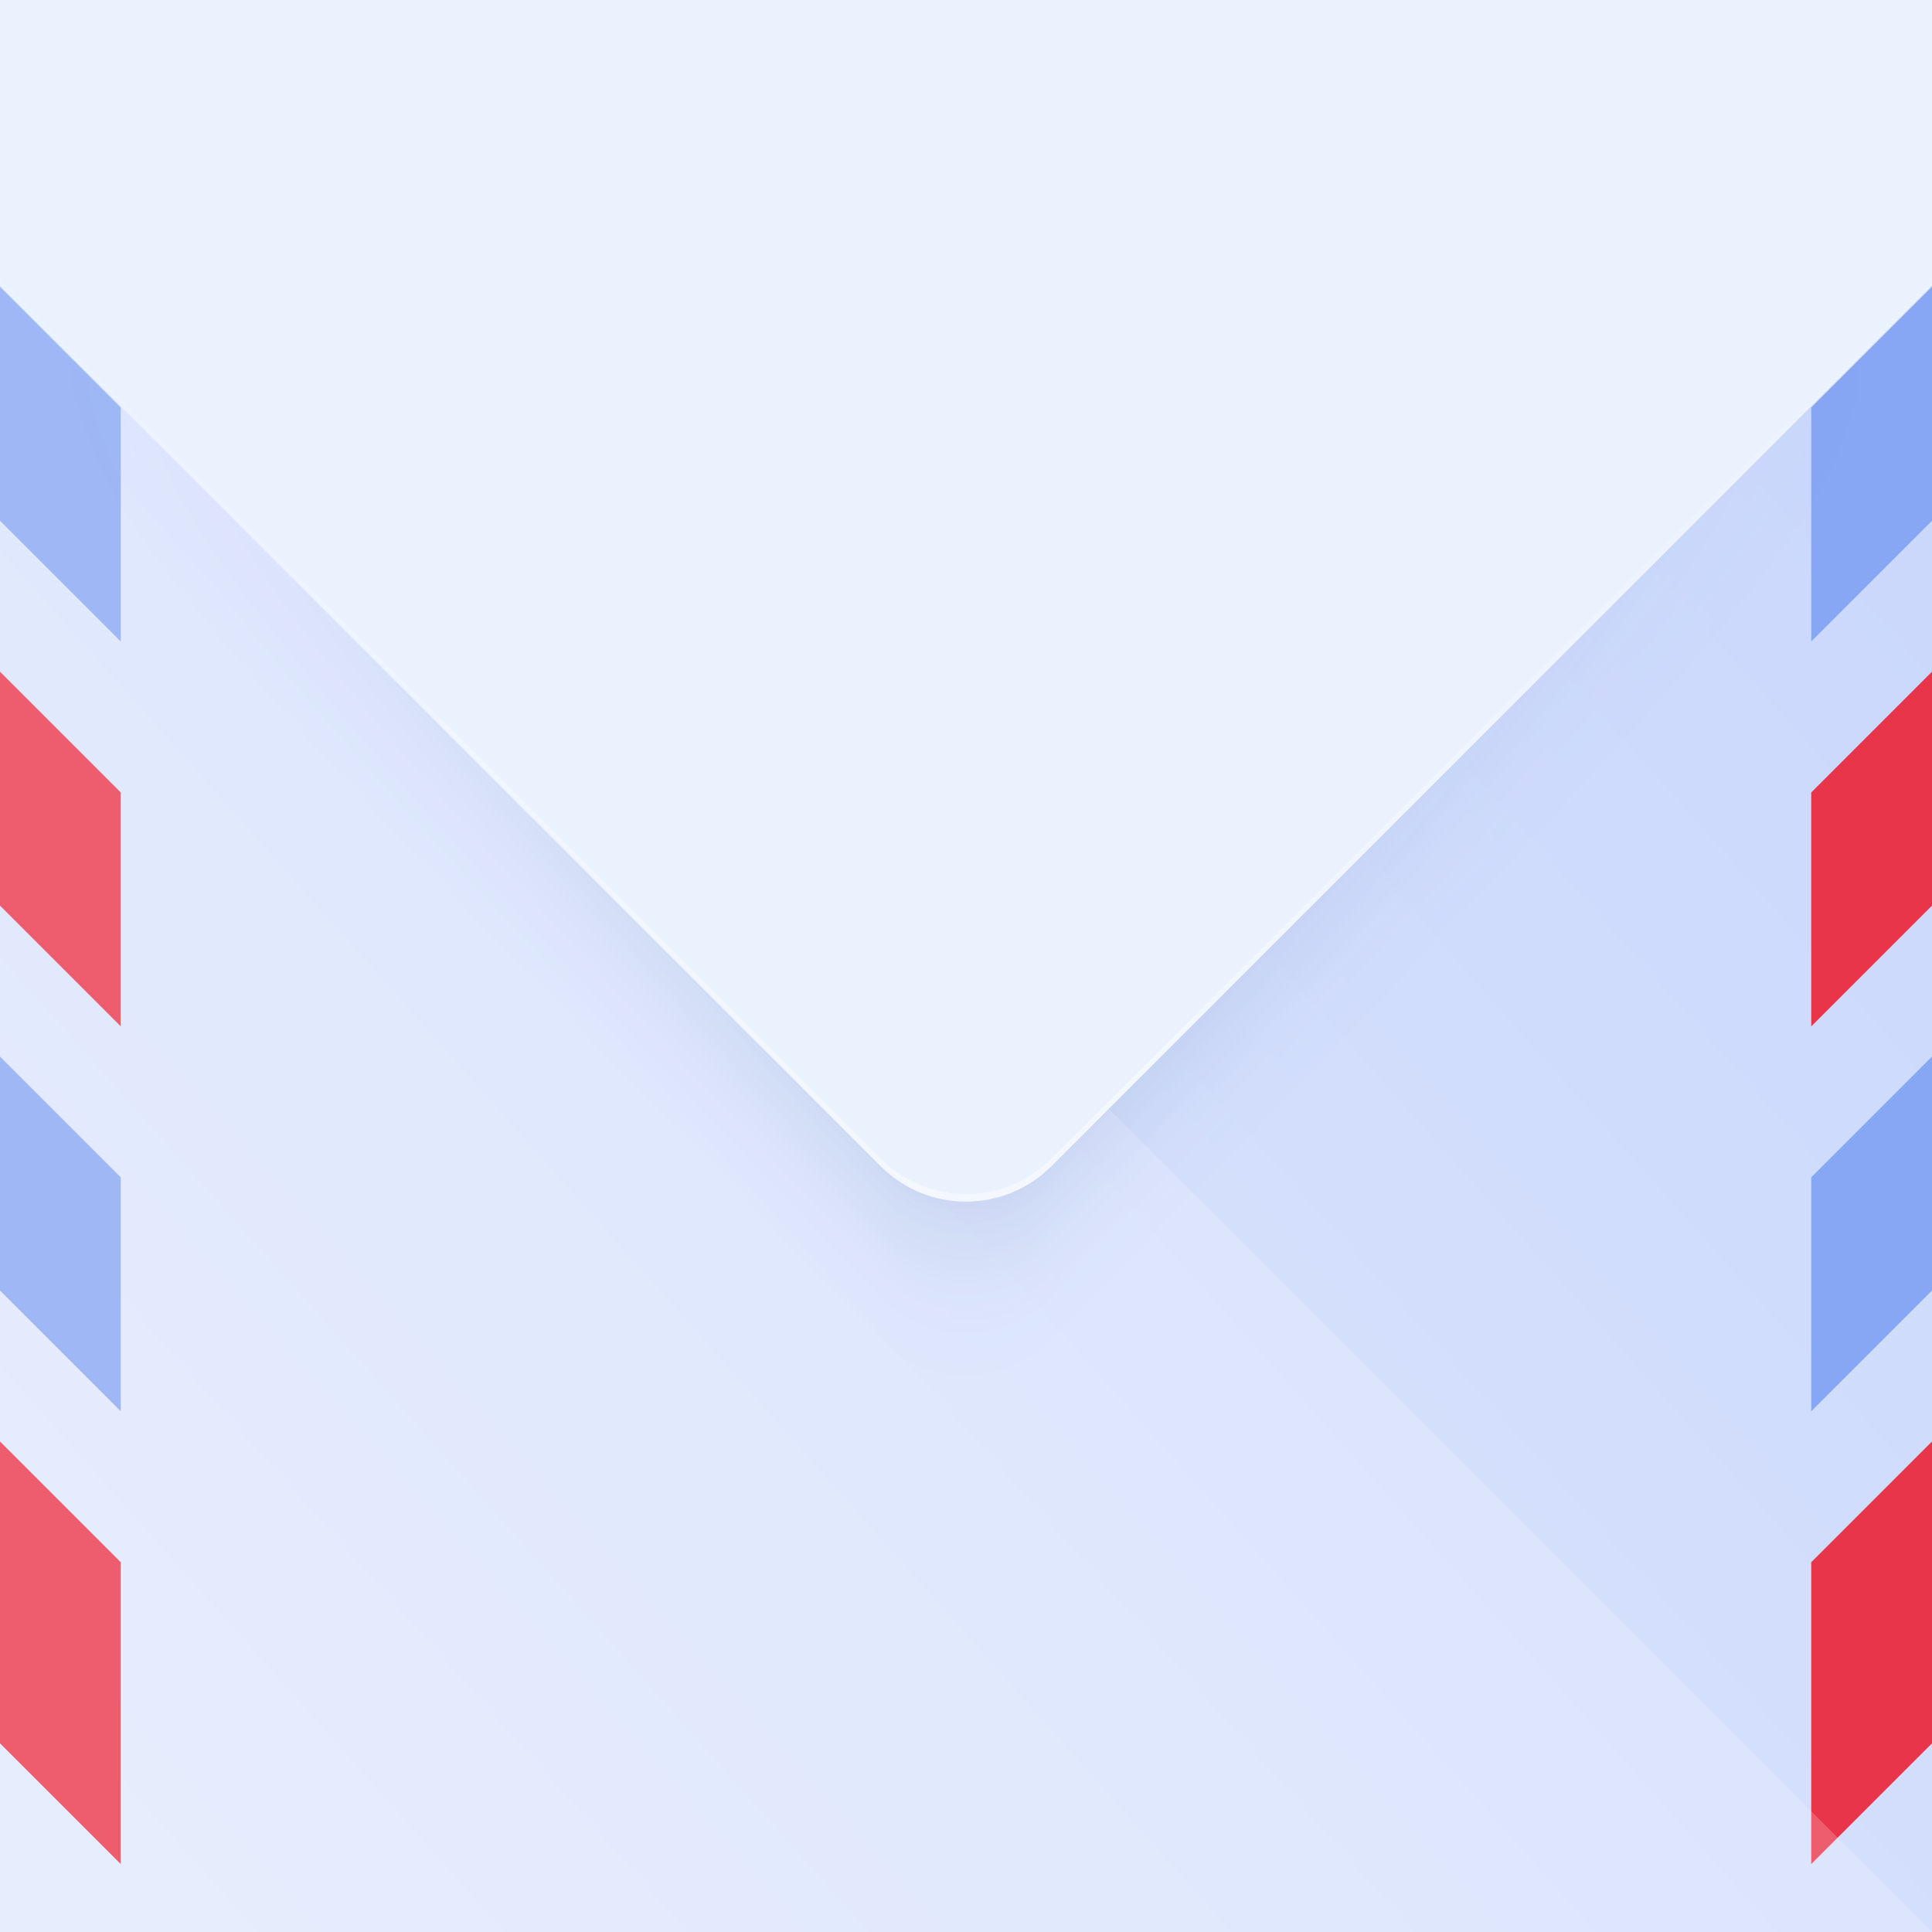
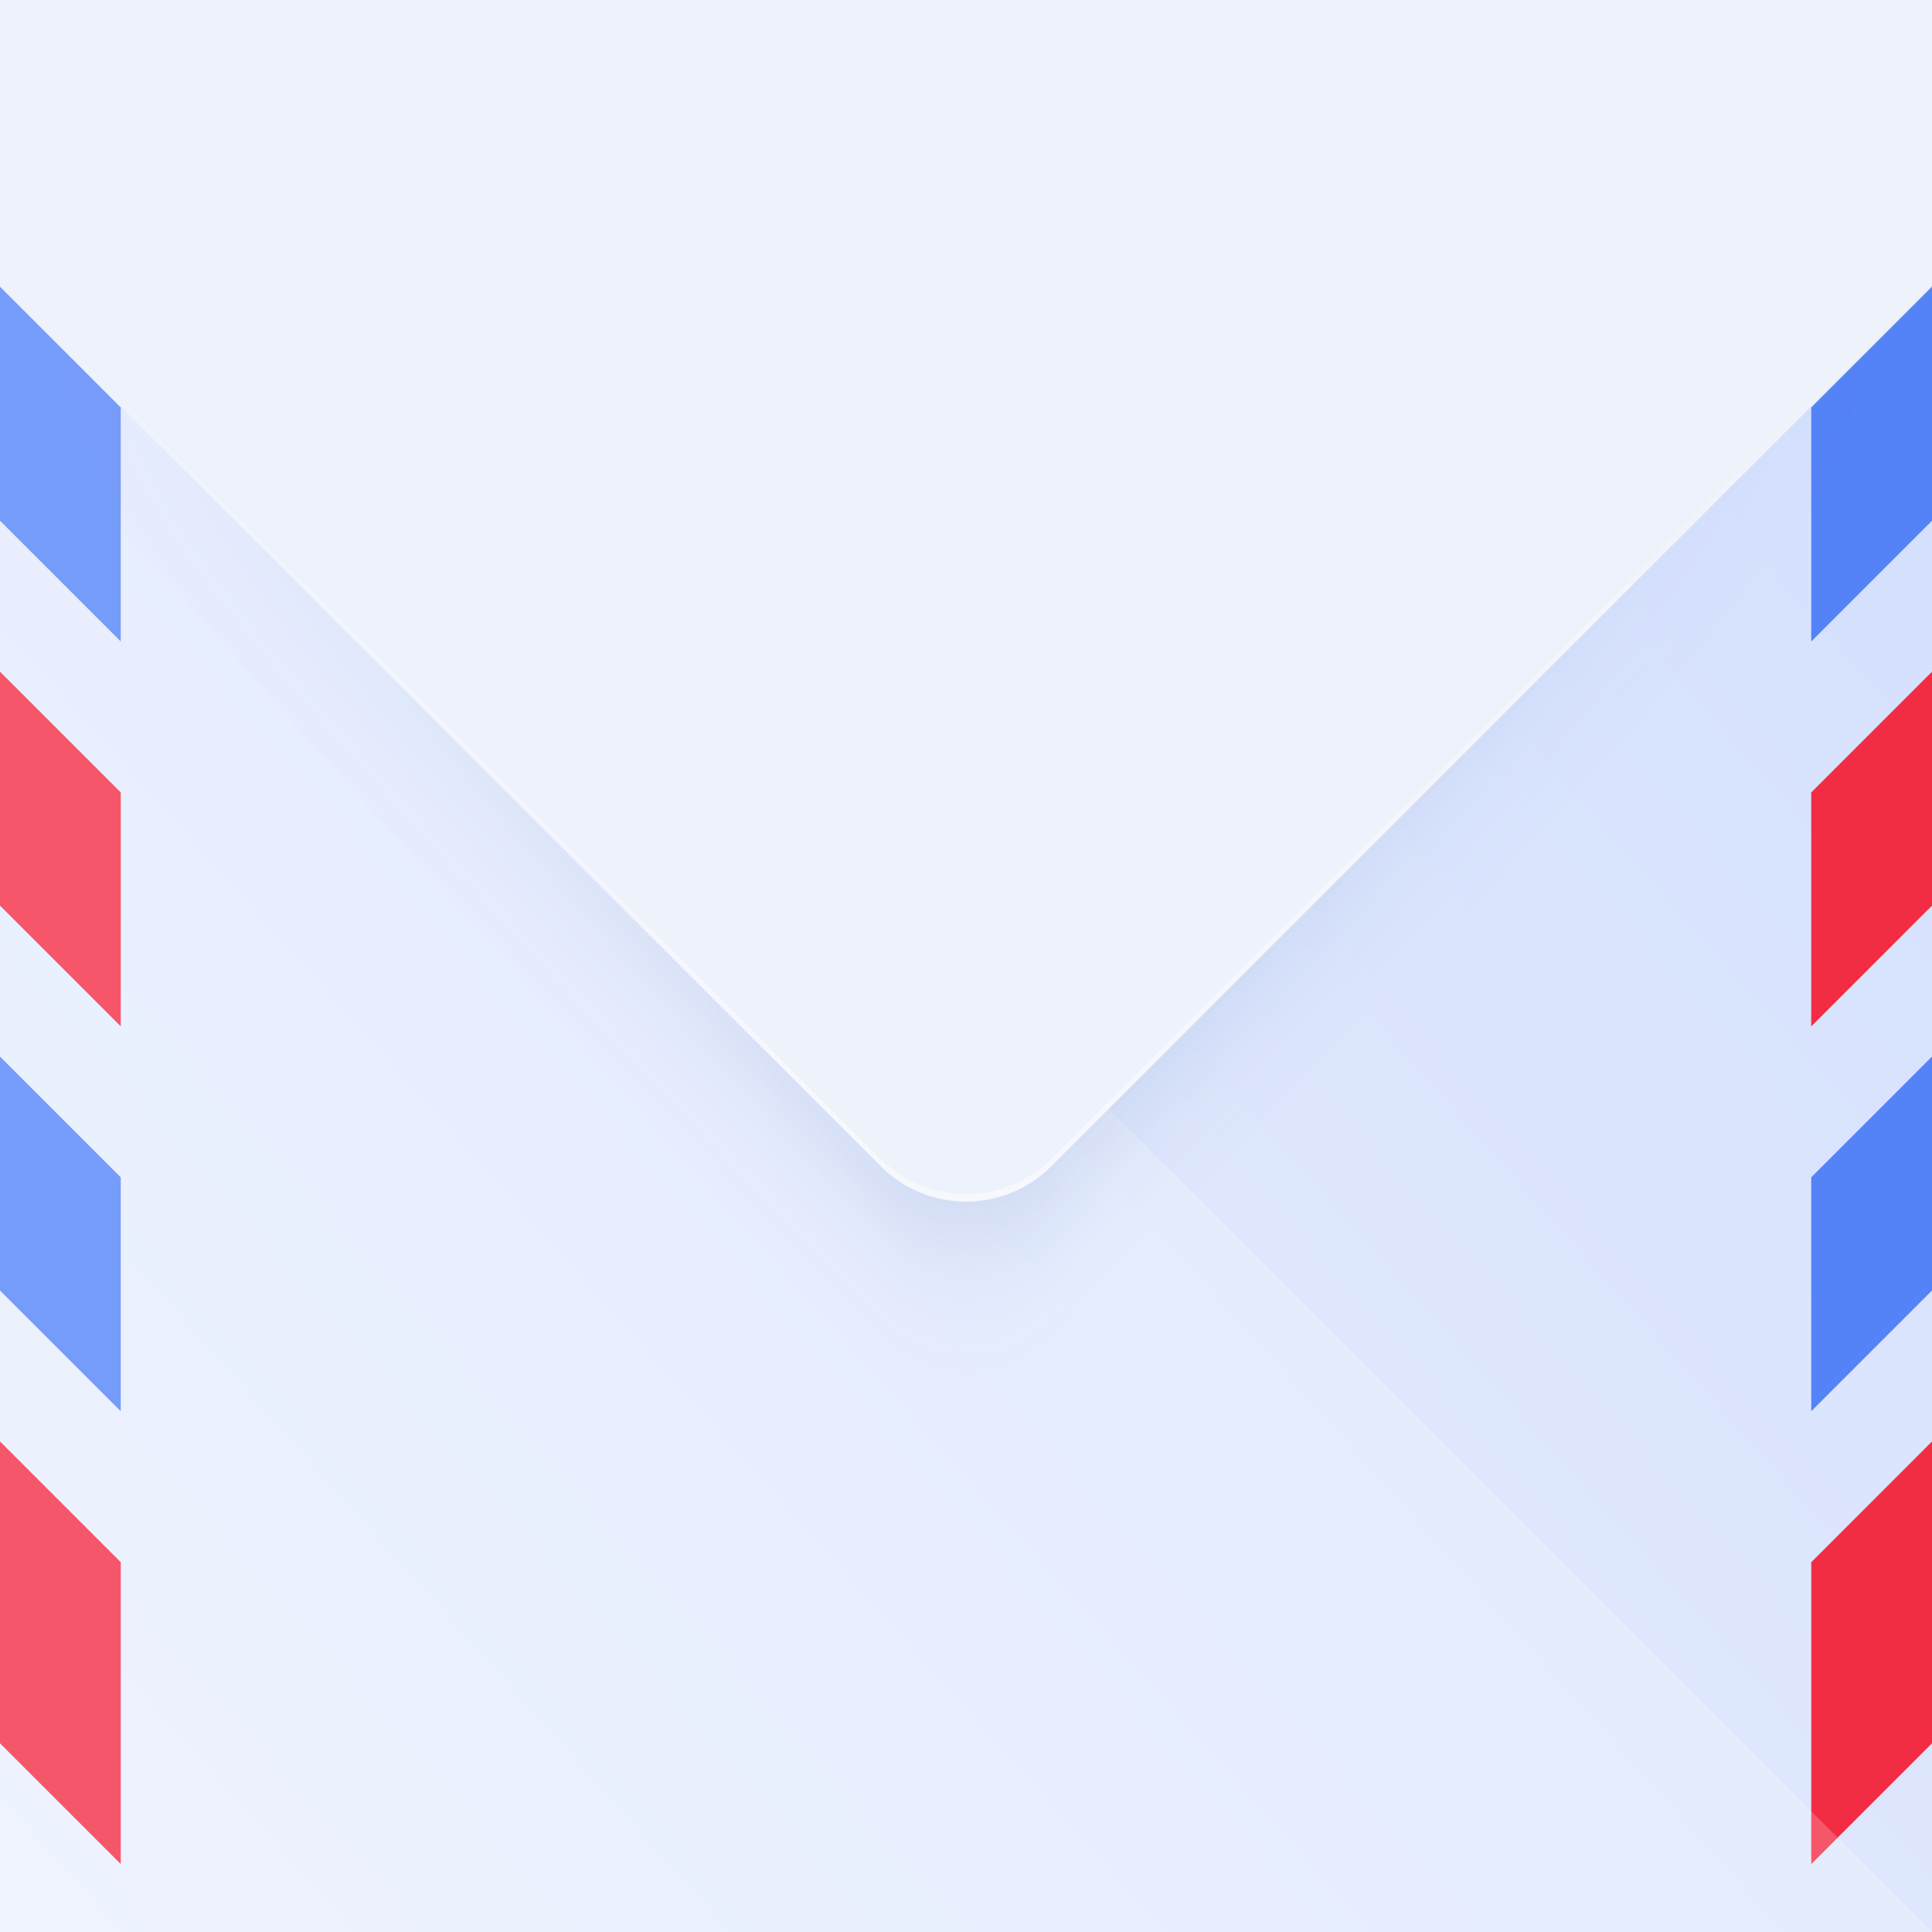
<svg xmlns="http://www.w3.org/2000/svg" xmlns:xlink="http://www.w3.org/1999/xlink" style="enable-background:new" version="1.1" id="svg3336" height="512" width="512" viewBox="0 0 512 512">
  <defs id="defs3338">
    <linearGradient id="linearGradient4465">
      <stop style="stop-color:#ffffff;stop-opacity:1;" offset="0" id="stop4467" />
      <stop style="stop-color:#ffffff;stop-opacity:0;" offset="1" id="stop4469" />
    </linearGradient>
    <linearGradient id="linearGradient4415">
      <stop id="stop4423" offset="0" style="stop-color:#3957a2;stop-opacity:1" />
      <stop style="stop-color:#3957a2;stop-opacity:0" offset="1" id="stop4419" />
    </linearGradient>
    <linearGradient id="linearGradient4305">
      <stop style="stop-color:#c4893b;stop-opacity:0" offset="0" id="stop4287" />
      <stop id="stop4293" offset="0.497" style="stop-color:#c4893b;stop-opacity:1" />
      <stop style="stop-color:#c4893b;stop-opacity:0" offset="1" id="stop4289" />
    </linearGradient>
    <linearGradient id="linearGradient4239">
-       <stop id="stop4241" offset="0" style="stop-color:#c8d6fc;stop-opacity:1" />
-       <stop id="stop4243" offset="1" style="stop-color:#e1e9fd;stop-opacity:1" />
+       <stop id="stop4241" offset="0" style="stop-color:#d3dffd;stop-opacity:1" />
+       <stop id="stop4243" offset="1" style="stop-color:#eaf0fe;stop-opacity:1" />
    </linearGradient>
    <filter id="filter4154" style="color-interpolation-filters:sRGB">
      <feComposite k4="0" k3="0" id="feComposite4156" result="composite1" k2="1" k1="0" operator="arithmetic" in2="SourceGraphic" />
      <feColorMatrix id="feColorMatrix4158" result="colormatrix1" type="saturate" values="0" in="composite1" />
      <feFlood id="feFlood4160" result="flood1" flood-color="rgb(89,132,51)" flood-opacity="1" />
      <feBlend id="feBlend4162" result="blend1" mode="multiply" in2="colormatrix1" in="flood1" />
      <feBlend id="feBlend4164" result="blend2" mode="screen" in2="blend1" />
      <feColorMatrix id="feColorMatrix4166" result="colormatrix2" type="saturate" values="1" in="blend2" />
      <feComposite id="feComposite4168" result="composite2" operator="in" in2="SourceGraphic" in="colormatrix2" />
    </filter>
    <filter height="1.048" y="-0.024" width="1.048" x="-0.024" id="filter4264" style="color-interpolation-filters:sRGB" />
    <linearGradient id="linearGradient7537">
      <stop id="stop7539" offset="0" style="stop-color:#44d459;stop-opacity:1" />
      <stop id="stop7541" offset="1" style="stop-color:#38b44a;stop-opacity:1" />
    </linearGradient>
    <clipPath id="clipPath4231-6" clipPathUnits="userSpaceOnUse">
      <rect y="18" x="0" height="238" width="256" id="rect4233-8" style="color:#000000;display:inline;overflow:visible;visibility:visible;opacity:0.464;fill:#ff00ff;fill-opacity:1;fill-rule:nonzero;stroke:none;stroke-width:1;marker:none;enable-background:accumulate" />
    </clipPath>
    <clipPath id="clipPath4447" clipPathUnits="userSpaceOnUse">
-       <path id="path4449" d="m 256,32 -65.607,65.607 -92.785,0 0,92.785 L 32,256 l 65.607,65.607 0,92.785 92.785,0 L 256,480 480,256 l -65.607,-65.607 0,-92.785 -92.785,0 L 256,32 Z" style="color:#000000;display:inline;overflow:visible;visibility:visible;opacity:1;fill:#fdde67;fill-opacity:1;fill-rule:nonzero;stroke:none;stroke-width:3;stroke-linecap:butt;stroke-linejoin:miter;stroke-miterlimit:4;stroke-dasharray:none;stroke-dashoffset:0;stroke-opacity:1;marker:none;enable-background:accumulate" />
+       <path id="path4449" d="M 256,32 190.393,97.607 H 97.607 V 190.393 L 32,256 97.607,321.607 v 92.785 H 190.393 L 256,480 480,256 414.393,190.393 V 97.607 h -92.785 z" style="color:#000000;display:inline;overflow:visible;visibility:visible;opacity:1;fill:#fdde67;fill-opacity:1;fill-rule:nonzero;stroke:none;stroke-width:3;stroke-linecap:butt;stroke-linejoin:miter;stroke-miterlimit:4;stroke-dasharray:none;stroke-dashoffset:0;stroke-opacity:1;marker:none;enable-background:accumulate" />
    </clipPath>
    <clipPath id="clipPath4432" clipPathUnits="userSpaceOnUse">
-       <path id="path4434" d="m 256,32 -65.607,65.607 -92.785,0 0,92.785 L 32,256 l 65.607,65.607 0,92.785 92.785,0 L 256,480 480,256 l -65.607,-65.607 0,-92.785 -92.785,0 L 256,32 Z" style="color:#000000;display:inline;overflow:visible;visibility:visible;opacity:1;fill:#fdde67;fill-opacity:1;fill-rule:nonzero;stroke:none;stroke-width:3;stroke-linecap:butt;stroke-linejoin:miter;stroke-miterlimit:4;stroke-dasharray:none;stroke-dashoffset:0;stroke-opacity:1;marker:none;enable-background:accumulate" />
+       <path id="path4434" d="M 256,32 190.393,97.607 H 97.607 V 190.393 L 32,256 97.607,321.607 v 92.785 H 190.393 L 256,480 480,256 414.393,190.393 V 97.607 h -92.785 z" style="color:#000000;display:inline;overflow:visible;visibility:visible;opacity:1;fill:#fdde67;fill-opacity:1;fill-rule:nonzero;stroke:none;stroke-width:3;stroke-linecap:butt;stroke-linejoin:miter;stroke-miterlimit:4;stroke-dasharray:none;stroke-dashoffset:0;stroke-opacity:1;marker:none;enable-background:accumulate" />
    </clipPath>
    <linearGradient gradientUnits="userSpaceOnUse" y2="13.932" x2="0.96" y1="468.503" x1="511.04" id="linearGradient4245" xlink:href="#linearGradient4239" gradientTransform="matrix(1,0,0,-1,0,512)" />
    <clipPath clipPathUnits="userSpaceOnUse" id="clipPath4382">
-       <path style="color:#000000;display:inline;overflow:visible;visibility:visible;opacity:1;fill:#fac82e;fill-opacity:1;fill-rule:nonzero;stroke:none;stroke-width:3;stroke-linecap:butt;stroke-linejoin:miter;stroke-miterlimit:4;stroke-dasharray:none;stroke-dashoffset:0;stroke-opacity:1;marker:none;enable-background:accumulate" d="m 545.381,104.41 -23.451,40.619 -46.9,0 0,46.9 -40.619,23.451 23.451,40.619 -23.451,40.619 70.354,40.617 40.617,70.354 L 586,384.139 626.619,407.59 667.236,337.236 737.59,296.619 714.139,256 737.59,215.381 667.236,174.764 626.619,104.41 586,127.861 545.381,104.41 Z" id="path4384" />
+       <path style="color:#000000;display:inline;overflow:visible;visibility:visible;opacity:1;fill:#fac82e;fill-opacity:1;fill-rule:nonzero;stroke:none;stroke-width:3;stroke-linecap:butt;stroke-linejoin:miter;stroke-miterlimit:4;stroke-dasharray:none;stroke-dashoffset:0;stroke-opacity:1;marker:none;enable-background:accumulate" d="M 545.381,104.41 521.93,145.029 H 475.029 v 46.9 L 434.41,215.381 457.861,256 l -23.451,40.619 70.354,40.617 40.617,70.354 L 586,384.139 626.619,407.59 667.236,337.236 737.59,296.619 714.139,256 737.59,215.381 667.236,174.764 626.619,104.41 586,127.861 Z" id="path4384" />
    </clipPath>
    <clipPath clipPathUnits="userSpaceOnUse" id="clipPath4437">
-       <path style="color:#000000;display:inline;overflow:visible;visibility:visible;opacity:1;fill:#fac82e;fill-opacity:1;fill-rule:nonzero;stroke:none;stroke-width:3;stroke-linecap:butt;stroke-linejoin:miter;stroke-miterlimit:4;stroke-dasharray:none;stroke-dashoffset:0;stroke-opacity:1;marker:none;enable-background:accumulate" d="m 215.381,104.41 -23.451,40.619 -46.9,0 0,46.9 -40.619,23.451 23.451,40.619 -23.451,40.619 70.354,40.617 40.617,70.354 L 256,384.139 296.619,407.59 337.236,337.236 407.59,296.619 384.139,256 407.59,215.381 337.236,174.764 296.619,104.41 256,127.861 215.381,104.41 Z" id="path4439" />
+       <path style="color:#000000;display:inline;overflow:visible;visibility:visible;opacity:1;fill:#fac82e;fill-opacity:1;fill-rule:nonzero;stroke:none;stroke-width:3;stroke-linecap:butt;stroke-linejoin:miter;stroke-miterlimit:4;stroke-dasharray:none;stroke-dashoffset:0;stroke-opacity:1;marker:none;enable-background:accumulate" d="M 215.381,104.41 191.93,145.029 H 145.029 v 46.9 L 104.41,215.381 127.861,256 l -23.451,40.619 70.354,40.617 40.617,70.354 L 256,384.139 296.619,407.59 337.236,337.236 407.59,296.619 384.139,256 407.59,215.381 337.236,174.764 296.619,104.41 256,127.861 Z" id="path4439" />
    </clipPath>
    <clipPath clipPathUnits="userSpaceOnUse" id="clipPath4347">
-       <path id="path4349" d="M 166.055,18 C 20.757,18 0,38.737 0,183.898 L 0,328.102 C 0,473.263 20.757,494 166.055,494 l 179.891,0 C 491.243,494 512,473.263 512,328.102 l 0,-144.203 C 512,38.737 491.243,18 345.945,18 l -179.891,0 z" style="color:#000000;display:inline;overflow:visible;visibility:visible;fill:#b32255;fill-opacity:1;fill-rule:nonzero;stroke:none;stroke-width:1;marker:none;enable-background:accumulate" />
+       <path id="path4349" d="M 166.055,18 C 20.757,18 0,38.737 0,183.898 V 328.102 C 0,473.263 20.757,494 166.055,494 H 345.945 C 491.243,494 512,473.263 512,328.102 V 183.898 C 512,38.737 491.243,18 345.945,18 Z" style="color:#000000;display:inline;overflow:visible;visibility:visible;fill:#b32255;fill-opacity:1;fill-rule:nonzero;stroke:none;stroke-width:1;marker:none;enable-background:accumulate" />
    </clipPath>
    <linearGradient xlink:href="#linearGradient4305" id="linearGradient4372" x1="112.203" y1="106.838" x2="399.797" y2="409.162" gradientUnits="userSpaceOnUse" gradientTransform="translate(0,30)" />
    <filter style="color-interpolation-filters:sRGB" id="filter4432" x="-0.098" width="1.197" y="-0.094" height="1.187">
      <feGaussianBlur stdDeviation="11.798" id="feGaussianBlur4434" />
    </filter>
    <filter style="color-interpolation-filters:sRGB" id="filter4442" x="-0.012" width="1.025" y="-0.012" height="1.023">
      <feGaussianBlur stdDeviation="1.475" id="feGaussianBlur4444" />
    </filter>
    <linearGradient xlink:href="#linearGradient4415" id="linearGradient4421" x1="413.902" y1="40.206" x2="243.87" y2="-129.827" gradientUnits="userSpaceOnUse" />
    <filter style="color-interpolation-filters:sRGB" id="filter4433" x="-0.036" width="1.072" y="-0.036" height="1.072">
      <feGaussianBlur stdDeviation="14.954" id="feGaussianBlur4435" />
    </filter>
    <linearGradient xlink:href="#linearGradient4465" id="linearGradient4471" x1="351.278" y1="352.714" x2="351.278" y2="82.412" gradientUnits="userSpaceOnUse" />
-     <clipPath clipPathUnits="userSpaceOnUse" id="clipPath4278">
-       <path id="path4280" d="M 0,0 0,183.898 0,328.102 0,512 512,512 512,328.102 512,183.898 512,0 0,0 Z" style="color:#000000;display:inline;overflow:visible;visibility:visible;fill:#b32255;fill-opacity:1;fill-rule:nonzero;stroke:none;stroke-width:1;marker:none;enable-background:accumulate" />
-     </clipPath>
-     <clipPath clipPathUnits="userSpaceOnUse" id="clipPath4300">
-       <path id="path4302" d="M 0,0 0,183.898 0,328.102 0,512 512,512 512,328.102 512,183.898 512,0 0,0 Z" style="color:#000000;display:inline;overflow:visible;visibility:visible;fill:#e93549;fill-opacity:1;fill-rule:nonzero;stroke:none;stroke-width:1;marker:none;enable-background:accumulate" />
+     <clipPath clipPathUnits="userSpaceOnUse" id="clipPath4354">
+       <path id="path4357" d="M 0,0 V 183.898 328.102 512 H 512 V 328.102 183.898 0 Z" style="color:#000000;display:inline;overflow:visible;visibility:visible;fill:#5e2c73;fill-opacity:1;fill-rule:nonzero;stroke:none;stroke-width:1;marker:none;enable-background:accumulate" />
    </clipPath>
  </defs>
  <g id="layer3">
    <path style="color:#000000;display:inline;overflow:visible;visibility:visible;fill:url(#linearGradient4245);fill-opacity:1;fill-rule:nonzero;stroke:none;stroke-width:1;marker:none;enable-background:accumulate" d="M 0 0 L 0 183.898 L 0 328.102 L 0 512 L 512 512 L 512 328.102 L 512 183.898 L 512 0 L 0 0 z " id="rect4158" />
-     <g id="g4287" clip-path="url(#clipPath4300)">
-       <g id="g4294">
-         <path style="color:#000000;display:inline;overflow:visible;visibility:visible;opacity:1;fill:#e93549;fill-opacity:1;fill-rule:nonzero;stroke:none;stroke-width:64;stroke-linecap:butt;stroke-linejoin:miter;stroke-miterlimit:4;stroke-dasharray:none;stroke-dashoffset:0;stroke-opacity:1;marker:none;enable-background:accumulate" d="M 512,36 480,68 l 0,-80 32,-32 z" id="path4255" />
-         <path id="path4257" d="m 512,138 -32,32 0,-62 32,-32 z" style="color:#000000;display:inline;overflow:visible;visibility:visible;opacity:1;fill:#87a6f3;fill-opacity:1;fill-rule:nonzero;stroke:none;stroke-width:64;stroke-linecap:butt;stroke-linejoin:miter;stroke-miterlimit:4;stroke-dasharray:none;stroke-dashoffset:0;stroke-opacity:1;marker:none;enable-background:accumulate" />
-         <path id="path4259" d="m 512,240 -32,32 0,-62 32,-32 z" style="color:#000000;display:inline;overflow:visible;visibility:visible;opacity:1;fill:#e93549;fill-opacity:1;fill-rule:nonzero;stroke:none;stroke-width:64;stroke-linecap:butt;stroke-linejoin:miter;stroke-miterlimit:4;stroke-dasharray:none;stroke-dashoffset:0;stroke-opacity:1;marker:none;enable-background:accumulate" />
-         <path style="color:#000000;display:inline;overflow:visible;visibility:visible;opacity:1;fill:#87a6f3;fill-opacity:1;fill-rule:nonzero;stroke:none;stroke-width:64;stroke-linecap:butt;stroke-linejoin:miter;stroke-miterlimit:4;stroke-dasharray:none;stroke-dashoffset:0;stroke-opacity:1;marker:none;enable-background:accumulate" d="m 512,342 -32,32 0,-62 32,-32 z" id="path4261" />
-         <path style="color:#000000;display:inline;overflow:visible;visibility:visible;opacity:1;fill:#e93549;fill-opacity:1;fill-rule:nonzero;stroke:none;stroke-width:64;stroke-linecap:butt;stroke-linejoin:miter;stroke-miterlimit:4;stroke-dasharray:none;stroke-dashoffset:0;stroke-opacity:1;marker:none;enable-background:accumulate" d="m 512,462 -32,32 0,-80 32,-32 z" id="path4263" />
-         <path id="path4325" d="M 0,36 32,68 32,-12 0,-44 Z" style="color:#000000;display:inline;overflow:visible;visibility:visible;opacity:1;fill:#e93549;fill-opacity:1;fill-rule:nonzero;stroke:none;stroke-width:64;stroke-linecap:butt;stroke-linejoin:miter;stroke-miterlimit:4;stroke-dasharray:none;stroke-dashoffset:0;stroke-opacity:1;marker:none;enable-background:accumulate" />
-         <path style="color:#000000;display:inline;overflow:visible;visibility:visible;opacity:1;fill:#87a6f3;fill-opacity:1;fill-rule:nonzero;stroke:none;stroke-width:64;stroke-linecap:butt;stroke-linejoin:miter;stroke-miterlimit:4;stroke-dasharray:none;stroke-dashoffset:0;stroke-opacity:1;marker:none;enable-background:accumulate" d="M 0,138 32,170 32,108 0,76 Z" id="path4327" />
-         <path style="color:#000000;display:inline;overflow:visible;visibility:visible;opacity:1;fill:#e93549;fill-opacity:1;fill-rule:nonzero;stroke:none;stroke-width:64;stroke-linecap:butt;stroke-linejoin:miter;stroke-miterlimit:4;stroke-dasharray:none;stroke-dashoffset:0;stroke-opacity:1;marker:none;enable-background:accumulate" d="M 0,240 32,272 32,210 0,178 Z" id="path4329" />
-         <path id="path4331" d="M 0,342 32,374 32,312 0,280 Z" style="color:#000000;display:inline;overflow:visible;visibility:visible;opacity:1;fill:#87a6f3;fill-opacity:1;fill-rule:nonzero;stroke:none;stroke-width:64;stroke-linecap:butt;stroke-linejoin:miter;stroke-miterlimit:4;stroke-dasharray:none;stroke-dashoffset:0;stroke-opacity:1;marker:none;enable-background:accumulate" />
-         <path id="path4333" d="M 0,462 32,494 32,414 0,382 Z" style="color:#000000;display:inline;overflow:visible;visibility:visible;opacity:1;fill:#e93549;fill-opacity:1;fill-rule:nonzero;stroke:none;stroke-width:64;stroke-linecap:butt;stroke-linejoin:miter;stroke-miterlimit:4;stroke-dasharray:none;stroke-dashoffset:0;stroke-opacity:1;marker:none;enable-background:accumulate" />
-       </g>
-     </g>
-     <path style="color:#000000;display:inline;overflow:visible;visibility:visible;opacity:0.2;fill:#ffffff;fill-opacity:1;fill-rule:nonzero;stroke:none;stroke-width:2;stroke-linecap:butt;stroke-linejoin:miter;stroke-miterlimit:4;stroke-dasharray:none;stroke-dashoffset:0;stroke-opacity:1;marker:none;enable-background:accumulate" d="M 0 0 L 0 183.898 L 0 328.102 L 0 512 L 512 512 L 0 0 z " id="path4246" />
-     <g id="g4272" clip-path="url(#clipPath4278)">
+     <path style="color:#000000;display:inline;overflow:visible;visibility:visible;opacity:1;fill:#f22c43;fill-opacity:1;fill-rule:nonzero;stroke:none;stroke-width:64;stroke-linecap:butt;stroke-linejoin:miter;stroke-miterlimit:4;stroke-dasharray:none;stroke-dashoffset:0;stroke-opacity:1;marker:none;enable-background:accumulate" d="M 0 0 L 0 36 L 32 68 L 32 0 L 0 0 z M 480 0 L 480 68 L 512 36 L 512 0 L 480 0 z M 0 178 L 0 183.898 L 0 240 L 32 272 L 32 210 L 0 178 z M 512 178 L 480 210 L 480 272 L 512 240 L 512 183.898 L 512 178 z M 0 382 L 0 462 L 32 494 L 32 414 L 0 382 z M 512 382 L 480 414 L 480 494 L 512 462 L 512 382 z " id="path4255" />
+     <path style="color:#000000;display:inline;overflow:visible;visibility:visible;opacity:1;fill:#5483f7;fill-opacity:1;fill-rule:nonzero;stroke:none;stroke-width:64;stroke-linecap:butt;stroke-linejoin:miter;stroke-miterlimit:4;stroke-dasharray:none;stroke-dashoffset:0;stroke-opacity:1;marker:none;enable-background:accumulate" d="m 0,76 v 62 l 32,32 v -62 z m 512,0 -32,32 v 62 l 32,-32 z M 0,280 v 62 l 32,32 v -62 z m 512,0 -32,32 v 62 l 32,-32 z" id="path4257" />
+     <path style="color:#000000;display:inline;overflow:visible;visibility:visible;opacity:0.2;fill:#ffffff;fill-opacity:1;fill-rule:nonzero;stroke:none;stroke-width:2;stroke-linecap:butt;stroke-linejoin:miter;stroke-miterlimit:4;stroke-dasharray:none;stroke-dashoffset:0;stroke-opacity:1;marker:none;enable-background:accumulate" d="M 0 0 L 0 183.898 L 0 328.102 L 0 512 L 512 512 L 473.572 473.572 L 38.428 38.428 L 0 0 z " id="path4246" />
+     <g id="g4352" clip-path="url(#clipPath4354)">
      <g id="g4437">
        <rect transform="rotate(45)" ry="32" y="-668.704" x="-306.665" height="723.621" width="723.621" id="rect4413" style="color:#000000;display:inline;overflow:visible;visibility:visible;opacity:0.2;fill:url(#linearGradient4421);fill-opacity:1;fill-rule:nonzero;stroke:none;stroke-width:8;stroke-linecap:butt;stroke-linejoin:miter;stroke-miterlimit:4;stroke-dasharray:none;stroke-dashoffset:0;stroke-opacity:1;marker:none;filter:url(#filter4433);enable-background:accumulate" />
-         <rect style="color:#000000;display:inline;overflow:visible;visibility:visible;opacity:1;fill:#eaf2fe;fill-opacity:1;fill-rule:nonzero;stroke:none;stroke-width:8;stroke-linecap:butt;stroke-linejoin:miter;stroke-miterlimit:4;stroke-dasharray:none;stroke-dashoffset:0;stroke-opacity:1;marker:none;enable-background:accumulate" id="rect4392" width="723.621" height="723.621" x="-308.079" y="-670.118" ry="32" transform="rotate(45)" />
+         <rect style="color:#000000;display:inline;overflow:visible;visibility:visible;opacity:1;fill:#edf2fb;fill-opacity:1;fill-rule:nonzero;stroke:none;stroke-width:8;stroke-linecap:butt;stroke-linejoin:miter;stroke-miterlimit:4;stroke-dasharray:none;stroke-dashoffset:0;stroke-opacity:1;marker:none;enable-background:accumulate" id="rect4392" width="723.621" height="723.621" x="-308.079" y="-670.118" ry="32" transform="rotate(45)" />
        <path style="color:#000000;display:inline;overflow:visible;visibility:visible;opacity:0.5;fill:url(#linearGradient4471);fill-opacity:1;fill-rule:nonzero;stroke:none;stroke-width:8;stroke-linecap:butt;stroke-linejoin:miter;stroke-miterlimit:4;stroke-dasharray:none;stroke-dashoffset:0;stroke-opacity:1;marker:none;enable-background:accumulate" d="m -210.428,-149.012 c -0.266,8.51 2.854,17.104 9.377,23.627 l 466.424,466.422 c 12.536,12.536 32.718,12.536 45.254,0 l 466.424,-466.422 c 6.523,-6.523 9.643,-15.117 9.377,-23.627 -0.245,7.843 -3.365,15.615 -9.377,21.627 L 310.627,339.037 c -12.536,12.536 -32.718,12.536 -45.254,0 l -466.424,-466.422 c -6.012,-6.012 -9.132,-13.784 -9.377,-21.627 z" transform="translate(-32,-32)" id="rect4460" />
      </g>
    </g>
  </g>
  <g id="layer4" style="display:none">
    <path d="m 331.406,370.42 q -11.223,0 -18.588,-3.157 -7.365,-3.157 -12.275,-8.417 -7.716,4.209 -18.588,7.365 -10.872,2.806 -21.745,2.806 -16.835,0 -30.864,-5.261 -13.678,-5.261 -23.849,-15.432 -10.171,-10.522 -15.783,-25.603 -5.612,-15.081 -5.612,-35.072 0,-16.835 5.261,-31.565 5.261,-15.081 15.432,-25.954 10.522,-11.223 25.252,-17.536 15.081,-6.313 34.02,-6.313 17.887,0 32.617,2.806 15.081,2.806 23.148,5.612 v 107.322 q 0,11.223 3.858,15.783 3.858,4.559 10.171,4.559 9.119,0 15.783,-6.313 7.014,-6.313 11.223,-16.484 4.559,-10.171 6.664,-22.797 2.104,-12.977 2.104,-26.304 0,-22.096 -7.716,-41.385 -7.716,-19.641 -22.096,-34.371 -14.38,-14.73 -35.072,-23.148 -20.342,-8.417 -45.945,-8.417 -25.603,0 -46.997,8.768 -21.394,8.417 -36.826,24.551 -15.432,15.783 -24.2,38.93 -8.417,23.148 -8.417,52.609 0,30.864 9.119,54.362 9.119,23.148 25.252,38.93 16.484,15.432 38.58,23.148 22.446,8.067 49.101,8.067 20.693,0 34.02,-2.455 13.678,-2.455 17.536,-3.858 l 3.507,25.954 q -5.962,2.104 -21.745,4.559 -15.432,2.455 -33.319,2.455 -31.214,0 -58.922,-9.119 -27.707,-8.768 -48.4,-27.357 -20.693,-18.238 -32.968,-46.646 -11.925,-28.759 -11.925,-68.041 0,-37.878 11.925,-66.287 11.925,-28.409 31.916,-46.997 20.342,-18.939 46.646,-28.409 26.655,-9.47 56.116,-9.47 28.759,0 54.362,9.47 25.603,9.119 44.893,27.006 19.29,17.536 30.513,42.788 11.223,24.901 11.223,56.467 0,23.849 -5.612,42.087 -5.261,18.238 -14.38,30.864 -9.119,12.275 -21.745,18.588 -12.626,6.313 -26.655,6.313 z m -70.145,-28.409 q 7.365,0 14.73,-1.403 7.716,-1.754 13.678,-4.91 -1.052,-4.559 -1.403,-9.119 -0.351,-4.559 -0.351,-8.768 v -82.42 q -2.104,-0.701 -8.067,-1.403 -5.962,-0.701 -13.328,-0.701 -24.901,0 -37.177,15.432 -12.275,15.432 -12.275,38.93 0,24.901 11.925,39.632 11.925,14.73 32.267,14.73 z" style="font-style:normal;font-variant:normal;font-weight:normal;font-stretch:normal;font-size:medium;line-height:125%;font-family:Ubuntu;-inkscape-font-specification:'Ubuntu, Normal';text-align:start;letter-spacing:0px;word-spacing:0px;writing-mode:lr-tb;text-anchor:start;opacity:0.1;fill:#c4893b;fill-opacity:1;stroke:none;stroke-width:1px;stroke-linecap:butt;stroke-linejoin:miter;stroke-opacity:1;filter:url(#filter4442)" id="path4436" />
    <path d="m 331.406,370.42 q -11.223,0 -18.588,-3.157 -7.365,-3.157 -12.275,-8.417 -7.716,4.209 -18.588,7.365 -10.872,2.806 -21.745,2.806 -16.835,0 -30.864,-5.261 -13.678,-5.261 -23.849,-15.432 -10.171,-10.522 -15.783,-25.603 -5.612,-15.081 -5.612,-35.072 0,-16.835 5.261,-31.565 5.261,-15.081 15.432,-25.954 10.522,-11.223 25.252,-17.536 15.081,-6.313 34.02,-6.313 17.887,0 32.617,2.806 15.081,2.806 23.148,5.612 v 107.322 q 0,11.223 3.858,15.783 3.858,4.559 10.171,4.559 9.119,0 15.783,-6.313 7.014,-6.313 11.223,-16.484 4.559,-10.171 6.664,-22.797 2.104,-12.977 2.104,-26.304 0,-22.096 -7.716,-41.385 -7.716,-19.641 -22.096,-34.371 -14.38,-14.73 -35.072,-23.148 -20.342,-8.417 -45.945,-8.417 -25.603,0 -46.997,8.768 -21.394,8.417 -36.826,24.551 -15.432,15.783 -24.2,38.93 -8.417,23.148 -8.417,52.609 0,30.864 9.119,54.362 9.119,23.148 25.252,38.93 16.484,15.432 38.58,23.148 22.446,8.067 49.101,8.067 20.693,0 34.02,-2.455 13.678,-2.455 17.536,-3.858 l 3.507,25.954 q -5.962,2.104 -21.745,4.559 -15.432,2.455 -33.319,2.455 -31.214,0 -58.922,-9.119 -27.707,-8.768 -48.4,-27.357 -20.693,-18.238 -32.968,-46.646 -11.925,-28.759 -11.925,-68.041 0,-37.878 11.925,-66.287 11.925,-28.409 31.916,-46.997 20.342,-18.939 46.646,-28.409 26.655,-9.47 56.116,-9.47 28.759,0 54.362,9.47 25.603,9.119 44.893,27.006 19.29,17.536 30.513,42.788 11.223,24.901 11.223,56.467 0,23.849 -5.612,42.087 -5.261,18.238 -14.38,30.864 -9.119,12.275 -21.745,18.588 -12.626,6.313 -26.655,6.313 z m -70.145,-28.409 q 7.365,0 14.73,-1.403 7.716,-1.754 13.678,-4.91 -1.052,-4.559 -1.403,-9.119 -0.351,-4.559 -0.351,-8.768 v -82.42 q -2.104,-0.701 -8.067,-1.403 -5.962,-0.701 -13.328,-0.701 -24.901,0 -37.177,15.432 -12.275,15.432 -12.275,38.93 0,24.901 11.925,39.632 11.925,14.73 32.267,14.73 z" style="font-style:normal;font-variant:normal;font-weight:normal;font-stretch:normal;font-size:medium;line-height:125%;font-family:Ubuntu;-inkscape-font-specification:'Ubuntu, Normal';text-align:start;letter-spacing:0px;word-spacing:0px;writing-mode:lr-tb;text-anchor:start;opacity:0.6;fill:url(#linearGradient4372);fill-opacity:1;stroke:none;stroke-width:1px;stroke-linecap:butt;stroke-linejoin:miter;stroke-opacity:1;filter:url(#filter4432)" id="path4364" />
    <path id="path4356" style="font-style:normal;font-variant:normal;font-weight:normal;font-stretch:normal;font-size:medium;line-height:125%;font-family:Ubuntu;-inkscape-font-specification:'Ubuntu, Normal';text-align:start;letter-spacing:0px;word-spacing:0px;writing-mode:lr-tb;text-anchor:start;fill:#f2f2f2;fill-opacity:1;stroke:none;stroke-width:1px;stroke-linecap:butt;stroke-linejoin:miter;stroke-opacity:1" d="m 331.406,368.42 q -11.223,0 -18.588,-3.157 -7.365,-3.157 -12.275,-8.417 -7.716,4.209 -18.588,7.365 -10.872,2.806 -21.745,2.806 -16.835,0 -30.864,-5.261 -13.678,-5.261 -23.849,-15.432 -10.171,-10.522 -15.783,-25.603 -5.612,-15.081 -5.612,-35.072 0,-16.835 5.261,-31.565 5.261,-15.081 15.432,-25.954 10.522,-11.223 25.252,-17.536 15.081,-6.313 34.02,-6.313 17.887,0 32.617,2.806 15.081,2.806 23.148,5.612 v 107.322 q 0,11.223 3.858,15.783 3.858,4.559 10.171,4.559 9.119,0 15.783,-6.313 7.014,-6.313 11.223,-16.484 4.559,-10.171 6.664,-22.797 2.104,-12.977 2.104,-26.304 0,-22.096 -7.716,-41.385 -7.716,-19.641 -22.096,-34.371 -14.38,-14.73 -35.072,-23.148 -20.342,-8.417 -45.945,-8.417 -25.603,0 -46.997,8.768 -21.394,8.417 -36.826,24.551 -15.432,15.783 -24.2,38.93 -8.417,23.148 -8.417,52.609 0,30.864 9.119,54.362 9.119,23.148 25.252,38.93 16.484,15.432 38.58,23.148 22.446,8.067 49.101,8.067 20.693,0 34.02,-2.455 13.678,-2.455 17.536,-3.858 l 3.507,25.954 q -5.962,2.104 -21.745,4.559 -15.432,2.455 -33.319,2.455 -31.214,0 -58.922,-9.119 -27.707,-8.768 -48.4,-27.357 -20.693,-18.238 -32.968,-46.646 -11.925,-28.759 -11.925,-68.041 0,-37.878 11.925,-66.287 11.925,-28.409 31.916,-46.997 20.342,-18.939 46.646,-28.409 26.655,-9.47 56.116,-9.47 28.759,0 54.362,9.47 25.603,9.119 44.893,27.006 19.29,17.536 30.513,42.788 11.223,24.901 11.223,56.467 0,23.849 -5.612,42.087 -5.261,18.238 -14.38,30.864 -9.119,12.275 -21.745,18.588 -12.626,6.313 -26.655,6.313 z m -70.145,-28.409 q 7.365,0 14.73,-1.403 7.716,-1.754 13.678,-4.91 -1.052,-4.559 -1.403,-9.119 -0.351,-4.559 -0.351,-8.768 v -82.42 q -2.104,-0.701 -8.067,-1.403 -5.962,-0.701 -13.328,-0.701 -24.901,0 -37.177,15.432 -12.275,15.432 -12.275,38.93 0,24.901 11.925,39.632 11.925,14.73 32.267,14.73 z" />
    <path style="font-style:normal;font-variant:normal;font-weight:normal;font-stretch:normal;font-size:medium;line-height:125%;font-family:Ubuntu;-inkscape-font-specification:'Ubuntu, Normal';text-align:start;letter-spacing:0px;word-spacing:0px;writing-mode:lr-tb;text-anchor:start;opacity:0.2;fill:#ffffff;fill-opacity:1;stroke:none;stroke-width:1px;stroke-linecap:butt;stroke-linejoin:miter;stroke-opacity:1" d="m 258.807,134.838 c -19.641,0 -38.347,3.156 -56.117,9.469 -17.536,6.313 -33.085,15.784 -46.646,28.41 -13.328,12.392 -23.966,28.057 -31.916,46.996 -7.95,18.939 -11.924,41.035 -11.924,66.287 0,0.342 0.008,0.677 0.01,1.018 0.103,-24.841 4.068,-46.613 11.914,-65.305 7.95,-18.939 18.588,-34.604 31.916,-46.996 13.561,-12.626 29.11,-22.097 46.646,-28.41 17.77,-6.313 36.477,-9.469 56.117,-9.469 19.173,0 37.293,3.156 54.361,9.469 17.069,6.079 32.033,15.081 44.893,27.006 12.86,11.691 23.032,25.954 30.514,42.789 7.344,16.295 11.076,34.737 11.211,55.312 10e-4,-0.285 0.012,-0.56 0.012,-0.846 -1e-5,-21.043 -3.741,-39.866 -11.223,-56.467 -7.482,-16.835 -17.654,-31.098 -30.514,-42.789 -12.86,-11.925 -27.824,-20.927 -44.893,-27.006 -17.069,-6.313 -35.188,-9.469 -54.361,-9.469 z m 5.26,69.443 c -12.626,0 -23.965,2.104 -34.02,6.312 -9.82,4.209 -18.237,10.055 -25.252,17.537 -6.781,7.248 -11.924,15.899 -15.432,25.953 -3.507,9.82 -5.262,20.341 -5.262,31.564 0,0.354 0.017,0.695 0.019,1.047 0.097,-10.864 1.835,-21.071 5.242,-30.611 3.507,-10.054 8.651,-18.705 15.432,-25.953 7.014,-7.482 15.432,-13.328 25.252,-17.537 10.054,-4.209 21.393,-6.312 34.02,-6.312 11.925,0 22.797,0.936 32.617,2.807 10.054,1.871 17.771,3.741 23.148,5.611 v -2 c -5.378,-1.871 -13.094,-3.741 -23.148,-5.611 -9.82,-1.871 -20.693,-2.807 -32.617,-2.807 z M 369.625,269.496 c -0.052,8.532 -0.745,16.956 -2.094,25.271 -1.403,8.417 -3.624,16.016 -6.664,22.797 -2.806,6.781 -6.548,12.276 -11.225,16.484 -4.443,4.209 -9.702,6.312 -15.781,6.312 -4.209,0 -7.6,-1.519 -10.172,-4.559 -2.572,-3.04 -3.857,-8.301 -3.857,-15.783 v 2 c 0,7.482 1.285,12.744 3.857,15.783 2.572,3.04 5.963,4.559 10.172,4.559 6.079,0 11.339,-2.104 15.781,-6.312 4.676,-4.209 8.419,-9.704 11.225,-16.484 3.04,-6.781 5.261,-14.379 6.664,-22.797 1.403,-8.651 2.104,-17.42 2.104,-26.305 0,-0.324 -0.007,-0.644 -0.01,-0.967 z m -152.539,17.201 c -0.003,0.318 -0.016,0.63 -0.016,0.951 0,16.601 3.974,29.813 11.924,39.633 7.95,9.82 18.706,14.73 32.268,14.73 4.91,0 9.82,-0.467 14.73,-1.402 5.144,-1.169 9.703,-2.806 13.678,-4.91 -0.139,-0.602 -0.262,-1.205 -0.383,-1.807 -3.885,2.009 -8.313,3.585 -13.295,4.717 -4.91,0.935 -9.82,1.402 -14.73,1.402 -13.561,0 -24.318,-4.91 -32.268,-14.73 -7.78,-9.611 -11.742,-22.479 -11.908,-38.584 z m -74.711,0.297 c -0.002,0.336 -0.01,0.668 -0.01,1.006 0,20.576 3.04,38.696 9.119,54.361 6.079,15.432 14.496,28.41 25.252,38.932 10.989,10.288 23.85,18.004 38.58,23.148 14.964,5.378 31.332,8.066 49.102,8.066 13.795,0 25.135,-0.818 34.02,-2.455 9.119,-1.637 14.965,-2.924 17.537,-3.859 l 3.246,24.039 c 0.081,-0.028 0.181,-0.056 0.26,-0.084 l -3.506,-25.955 c -2.572,0.935 -8.418,2.223 -17.537,3.859 -8.885,1.637 -20.224,2.455 -34.02,2.455 -17.77,0 -34.137,-2.689 -49.102,-8.066 -14.73,-5.144 -27.591,-12.861 -38.58,-23.148 -10.756,-10.522 -19.173,-23.5 -25.252,-38.932 -5.981,-15.412 -9.012,-33.204 -9.109,-53.367 z" id="path4359" />
  </g>
</svg>
